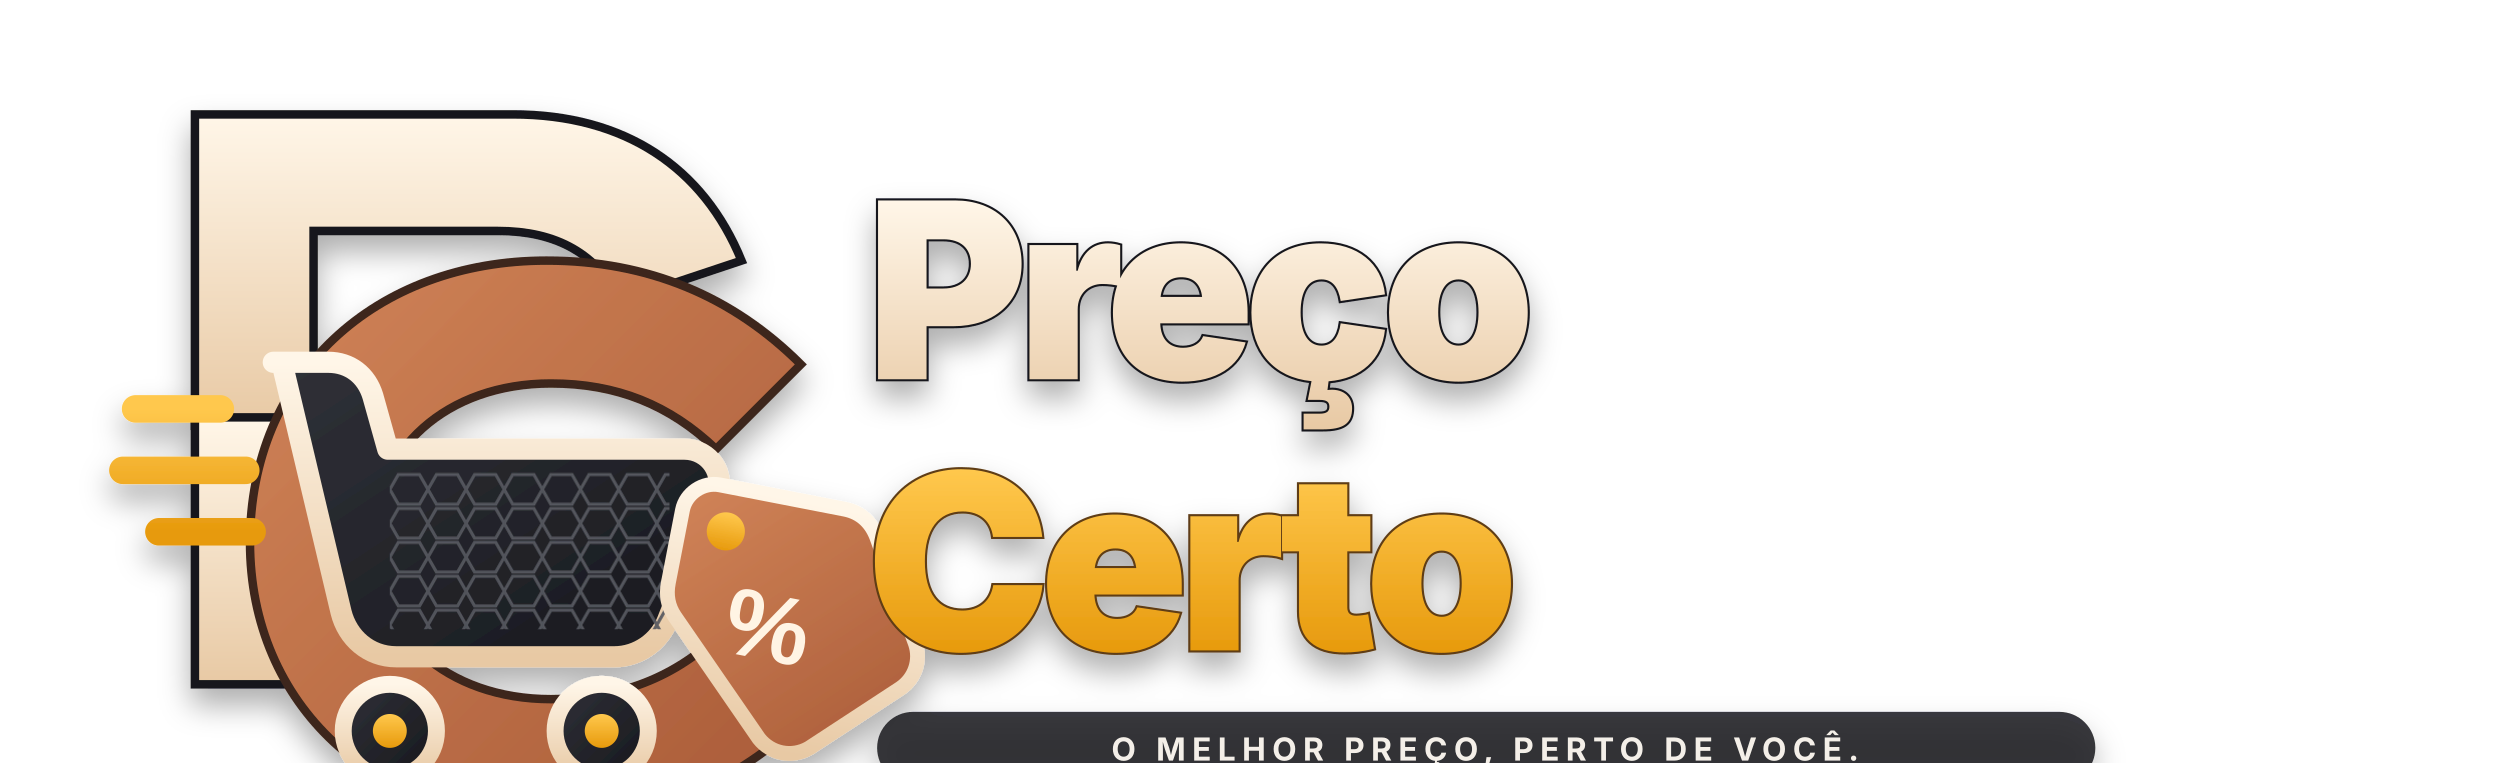
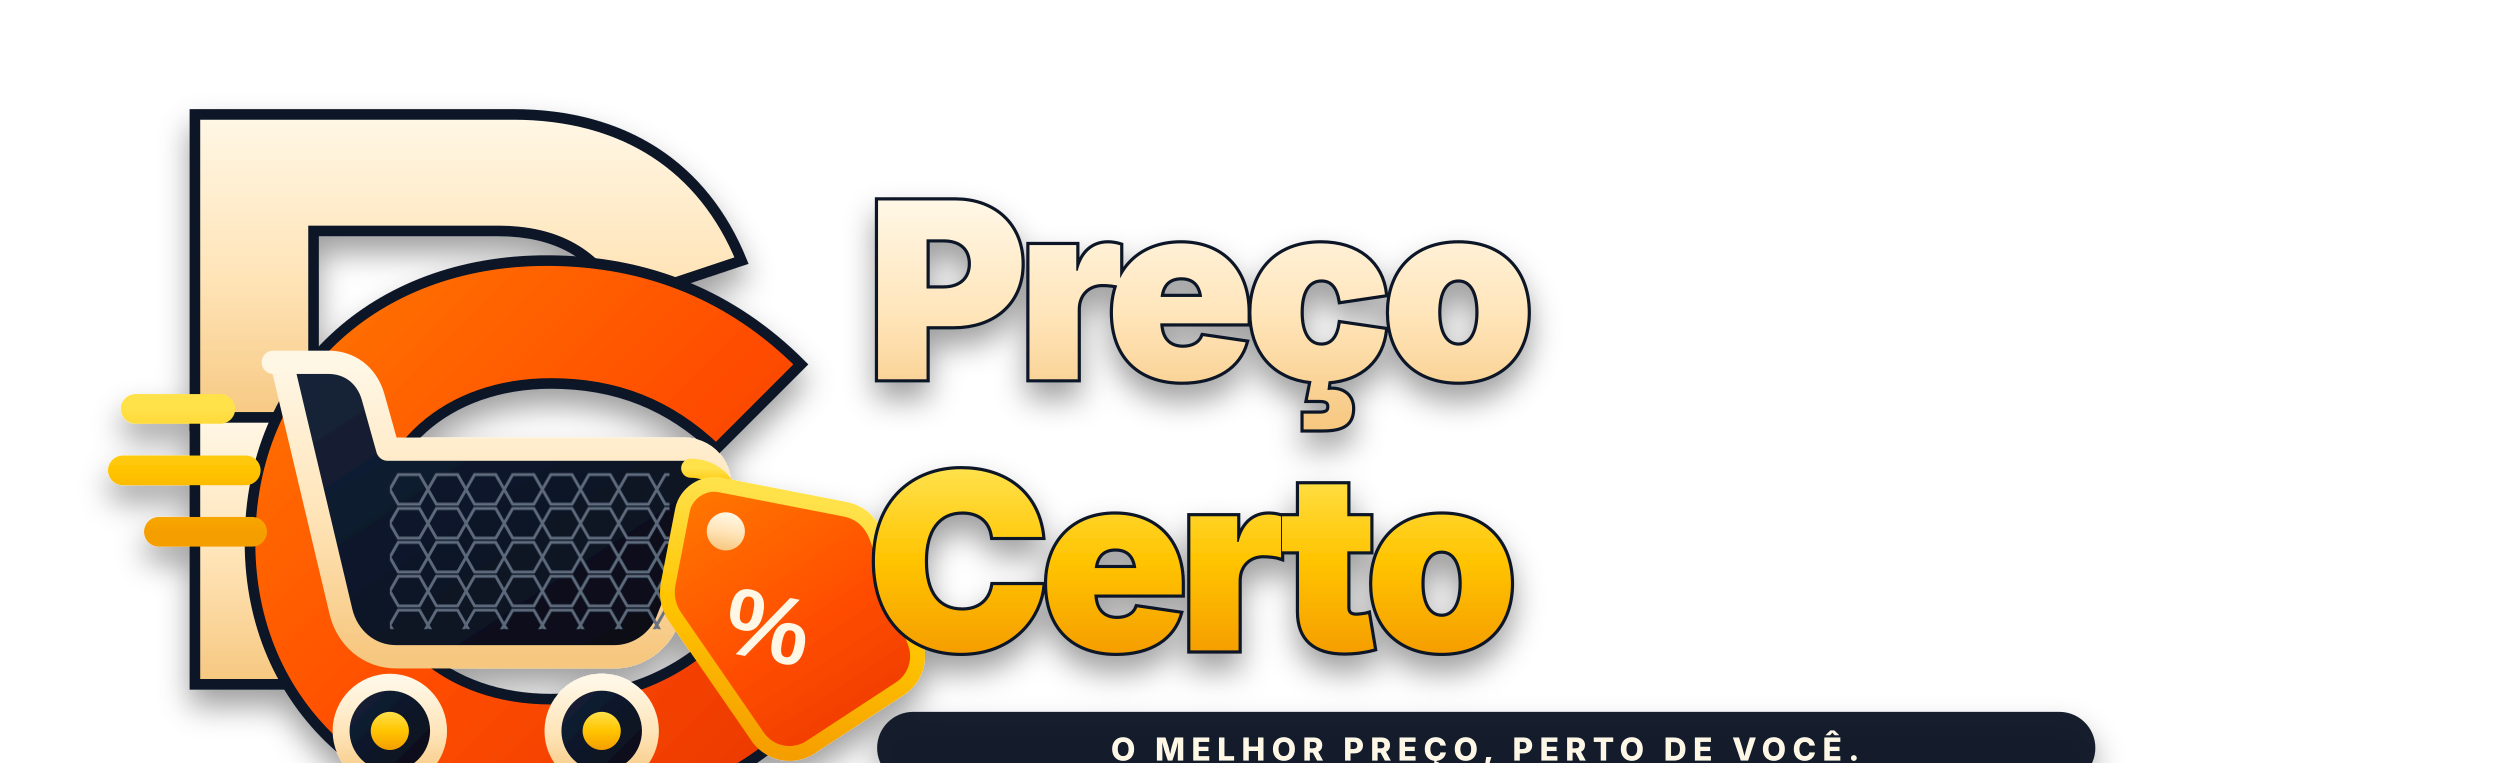
<svg xmlns="http://www.w3.org/2000/svg" width="1180" height="360" viewBox="0 0 1180 360" role="img" aria-labelledby="title desc">
  <defs>
    <linearGradient id="cream" x1="0" y1="0" x2="0" y2="1">
-       <stop stop-color="#FFF6E8" />
-       <stop offset="1" stop-color="#E8C9A4" />
+       <stop stop-color="#FFF7E6" />
+       <stop offset=".52" stop-color="#FFE4B8" />
+       <stop offset="1" stop-color="#F6C77F" />
    </linearGradient>
-     <linearGradient id="clay" x1="0" y1="0" x2="1" y2="1">
-       <stop stop-color="#D18458" />
-       <stop offset="1" stop-color="#A95B38" />
+     <linearGradient id="orange" x1="0" y1="0" x2="1" y2="1">
+       <stop stop-color="#FF7A00" />
+       <stop offset=".52" stop-color="#FF4D00" />
+       <stop offset="1" stop-color="#E83500" />
    </linearGradient>
-     <linearGradient id="amber" x1="0" y1="0" x2="0" y2="1">
-       <stop stop-color="#FFC84D" />
-       <stop offset="1" stop-color="#E79A0D" />
+     <linearGradient id="yellow" x1="0" y1="0" x2="0" y2="1">
+       <stop stop-color="#FFE14A" />
+       <stop offset=".5" stop-color="#FFC400" />
+       <stop offset="1" stop-color="#F59E00" />
    </linearGradient>
-     <linearGradient id="charcoal" x1="0" y1="0" x2="1" y2="1">
-       <stop stop-color="#303138" />
-       <stop offset="1" stop-color="#17181D" />
+     <linearGradient id="navy" x1="0" y1="0" x2="1" y2="1">
+       <stop stop-color="#18253A" />
+       <stop offset=".5" stop-color="#0C1628" />
+       <stop offset="1" stop-color="#050A12" />
    </linearGradient>
    <pattern id="mesh" width="18" height="16" patternUnits="userSpaceOnUse">
-       <path d="M4 1h10l4 7-4 7H4L0 8Z" fill="none" stroke="#55575E" stroke-width="1.5" />
+       <path d="M4 1h10l4 7-4 7H4L0 8Z" fill="none" stroke="#5F6B7D" stroke-width="1.4" />
    </pattern>
-     <filter id="shadow" x="-20%" y="-20%" width="140%" height="150%">
-       <feDropShadow dx="0" dy="8" stdDeviation="7" flood-color="#000" flood-opacity=".32" />
+     <filter id="shadow" x="-20%" y="-20%" width="145%" height="155%">
+       <feDropShadow dx="0" dy="8" stdDeviation="7" flood-color="#02060C" flood-opacity=".38" />
    </filter>
  </defs>
  <g filter="url(#shadow)" transform="translate(14 8)">
    <g transform="translate(8 2)">
-       <path d="M70 44h150c53 0 90 25 108 69l-57 19c-11-22-30-33-58-33H126v92H70Z" fill="url(#cream)" stroke="#16171B" stroke-width="4" />
-       <path d="M70 187h56v126H70Z" fill="url(#cream)" stroke="#16171B" stroke-width="4" />
-       <path d="M236 113c48 0 88 17 120 49l-40 40c-22-21-47-31-78-31-49 0-84 31-84 75 0 43 35 74 84 74 32 0 59-10 81-32l39 40c-32 32-73 49-122 49-81 0-140-54-140-131 0-79 59-133 140-133Z" fill="url(#clay)" stroke="#3C251A" stroke-width="4" />
+       <path d="M70 44h150c53 0 90 25 108 69l-57 19c-11-22-30-33-58-33H126v92H70Z" fill="url(#cream)" stroke="#071426" stroke-width="5" />
+       <path d="M70 187h56v126H70Z" fill="url(#cream)" stroke="#071426" stroke-width="5" />
+       <path d="M236 113c48 0 88 17 120 49l-40 40c-22-21-47-31-78-31-49 0-84 31-84 75 0 43 35 74 84 74 32 0 59-10 81-32l39 40c-32 32-73 49-122 49-81 0-140-54-140-131 0-79 59-133 140-133Z" fill="url(#orange)" stroke="#071426" stroke-width="5" />
      <g transform="translate(36 133)">
-         <path d="M6 50h40M0 79h58M17 108h44" stroke="url(#amber)" stroke-width="13" stroke-linecap="round" />
-         <path d="M71 28h26c10 0 18 6 21 16l7 25h140c12 0 20 12 15 23l-23 58c-4 10-14 17-25 17H129c-13 0-23-9-26-21L75 28Z" fill="url(#charcoal)" stroke="url(#cream)" stroke-width="10" stroke-linejoin="round" />
-         <path d="M126 80h132v74H126Z" fill="url(#mesh)" opacity=".92" />
+         <path d="M6 50h40M0 79h58M17 108h44" stroke="url(#yellow)" stroke-width="14" stroke-linecap="round" />
+         <path d="M71 28h26c10 0 18 6 21 16l7 25h140c12 0 20 12 15 23l-23 58c-4 10-14 17-25 17H129c-13 0-23-9-26-21L75 28Z" fill="url(#navy)" stroke="url(#cream)" stroke-width="11" stroke-linejoin="round" />
+         <path d="M126 80h132v74H126Z" fill="url(#mesh)" opacity=".96" />
        <path d="M123 171h111" stroke="url(#cream)" stroke-width="9" stroke-linecap="round" />
-         <circle cx="126" cy="202" r="22" fill="url(#charcoal)" stroke="url(#cream)" stroke-width="8" />
-         <circle cx="126" cy="202" r="8" fill="url(#amber)" />
-         <circle cx="226" cy="202" r="22" fill="url(#charcoal)" stroke="url(#cream)" stroke-width="8" />
-         <circle cx="226" cy="202" r="8" fill="url(#amber)" />
+         <circle cx="126" cy="202" r="23" fill="url(#navy)" stroke="url(#cream)" stroke-width="8" />
+         <circle cx="126" cy="202" r="9" fill="url(#yellow)" />
+         <circle cx="226" cy="202" r="23" fill="url(#navy)" stroke="url(#cream)" stroke-width="8" />
+         <circle cx="226" cy="202" r="9" fill="url(#yellow)" />
+         <path d="M268 78c10 0 18 7 19 17" fill="none" stroke="url(#yellow)" stroke-width="9" stroke-linecap="round" />
        <g transform="translate(267 83) rotate(11)">
-           <path d="M15 0h60c8 0 14 4 18 11l27 45c4 7 3 16-3 22l-37 36c-7 6-17 6-24 0L6 65C2 61 0 56 0 50V15C0 7 7 0 15 0Z" fill="url(#clay)" stroke="url(#cream)" stroke-width="7" />
-           <circle cx="22" cy="21" r="9" fill="url(#amber)" />
-           <text x="30" y="77" fill="#FFF4E4" font-family="Arial,sans-serif" font-size="45" font-weight="900">%</text>
+           <path d="M15 0h60c8 0 14 4 18 11l27 45c4 7 3 16-3 22l-37 36c-7 6-17 6-24 0L6 65C2 61 0 56 0 50V15C0 7 7 0 15 0Z" fill="url(#orange)" stroke="url(#yellow)" stroke-width="7" />
+           <circle cx="22" cy="21" r="9" fill="url(#cream)" />
+           <text x="30" y="77" fill="#FFF7E6" font-family="Arial,sans-serif" font-size="45" font-weight="900">%</text>
        </g>
      </g>
    </g>
-     <g transform="translate(395 73)" font-family="Outfit,Inter,Arial,sans-serif" font-weight="850" letter-spacing="-5">
-       <text x="0" y="98" fill="url(#cream)" stroke="#16171B" stroke-width="2" paint-order="stroke" font-size="116">Preço</text>
-       <text x="0" y="226" fill="url(#amber)" stroke="#5E3C13" stroke-width="2" paint-order="stroke" font-size="116">Certo</text>
+     <g transform="translate(395 73)" font-family="Outfit,Inter,Arial,sans-serif" font-weight="900" letter-spacing="-5">
+       <text x="0" y="98" fill="url(#cream)" stroke="#071426" stroke-width="3" paint-order="stroke" font-size="116">Preço</text>
+       <text x="0" y="226" fill="url(#yellow)" stroke="#071426" stroke-width="3" paint-order="stroke" font-size="116">Certo</text>
      <g transform="translate(5 255)">
-         <rect x="0" y="0" width="575" height="34" rx="17" fill="#202126" opacity=".9" />
-         <text x="287" y="23" text-anchor="middle" fill="#F4EFE8" font-family="Inter,Arial,sans-serif" font-size="15" font-weight="700" letter-spacing="3">O MELHOR PREÇO, PERTO DE VOCÊ.</text>
+         <rect x="0" y="0" width="575" height="34" rx="17" fill="#071426" opacity=".96" />
+         <text x="287" y="23" text-anchor="middle" fill="#FFF7E6" font-family="Inter,Arial,sans-serif" font-size="15" font-weight="800" letter-spacing="3">O MELHOR PREÇO, PERTO DE VOCÊ.</text>
      </g>
    </g>
  </g>
</svg>
